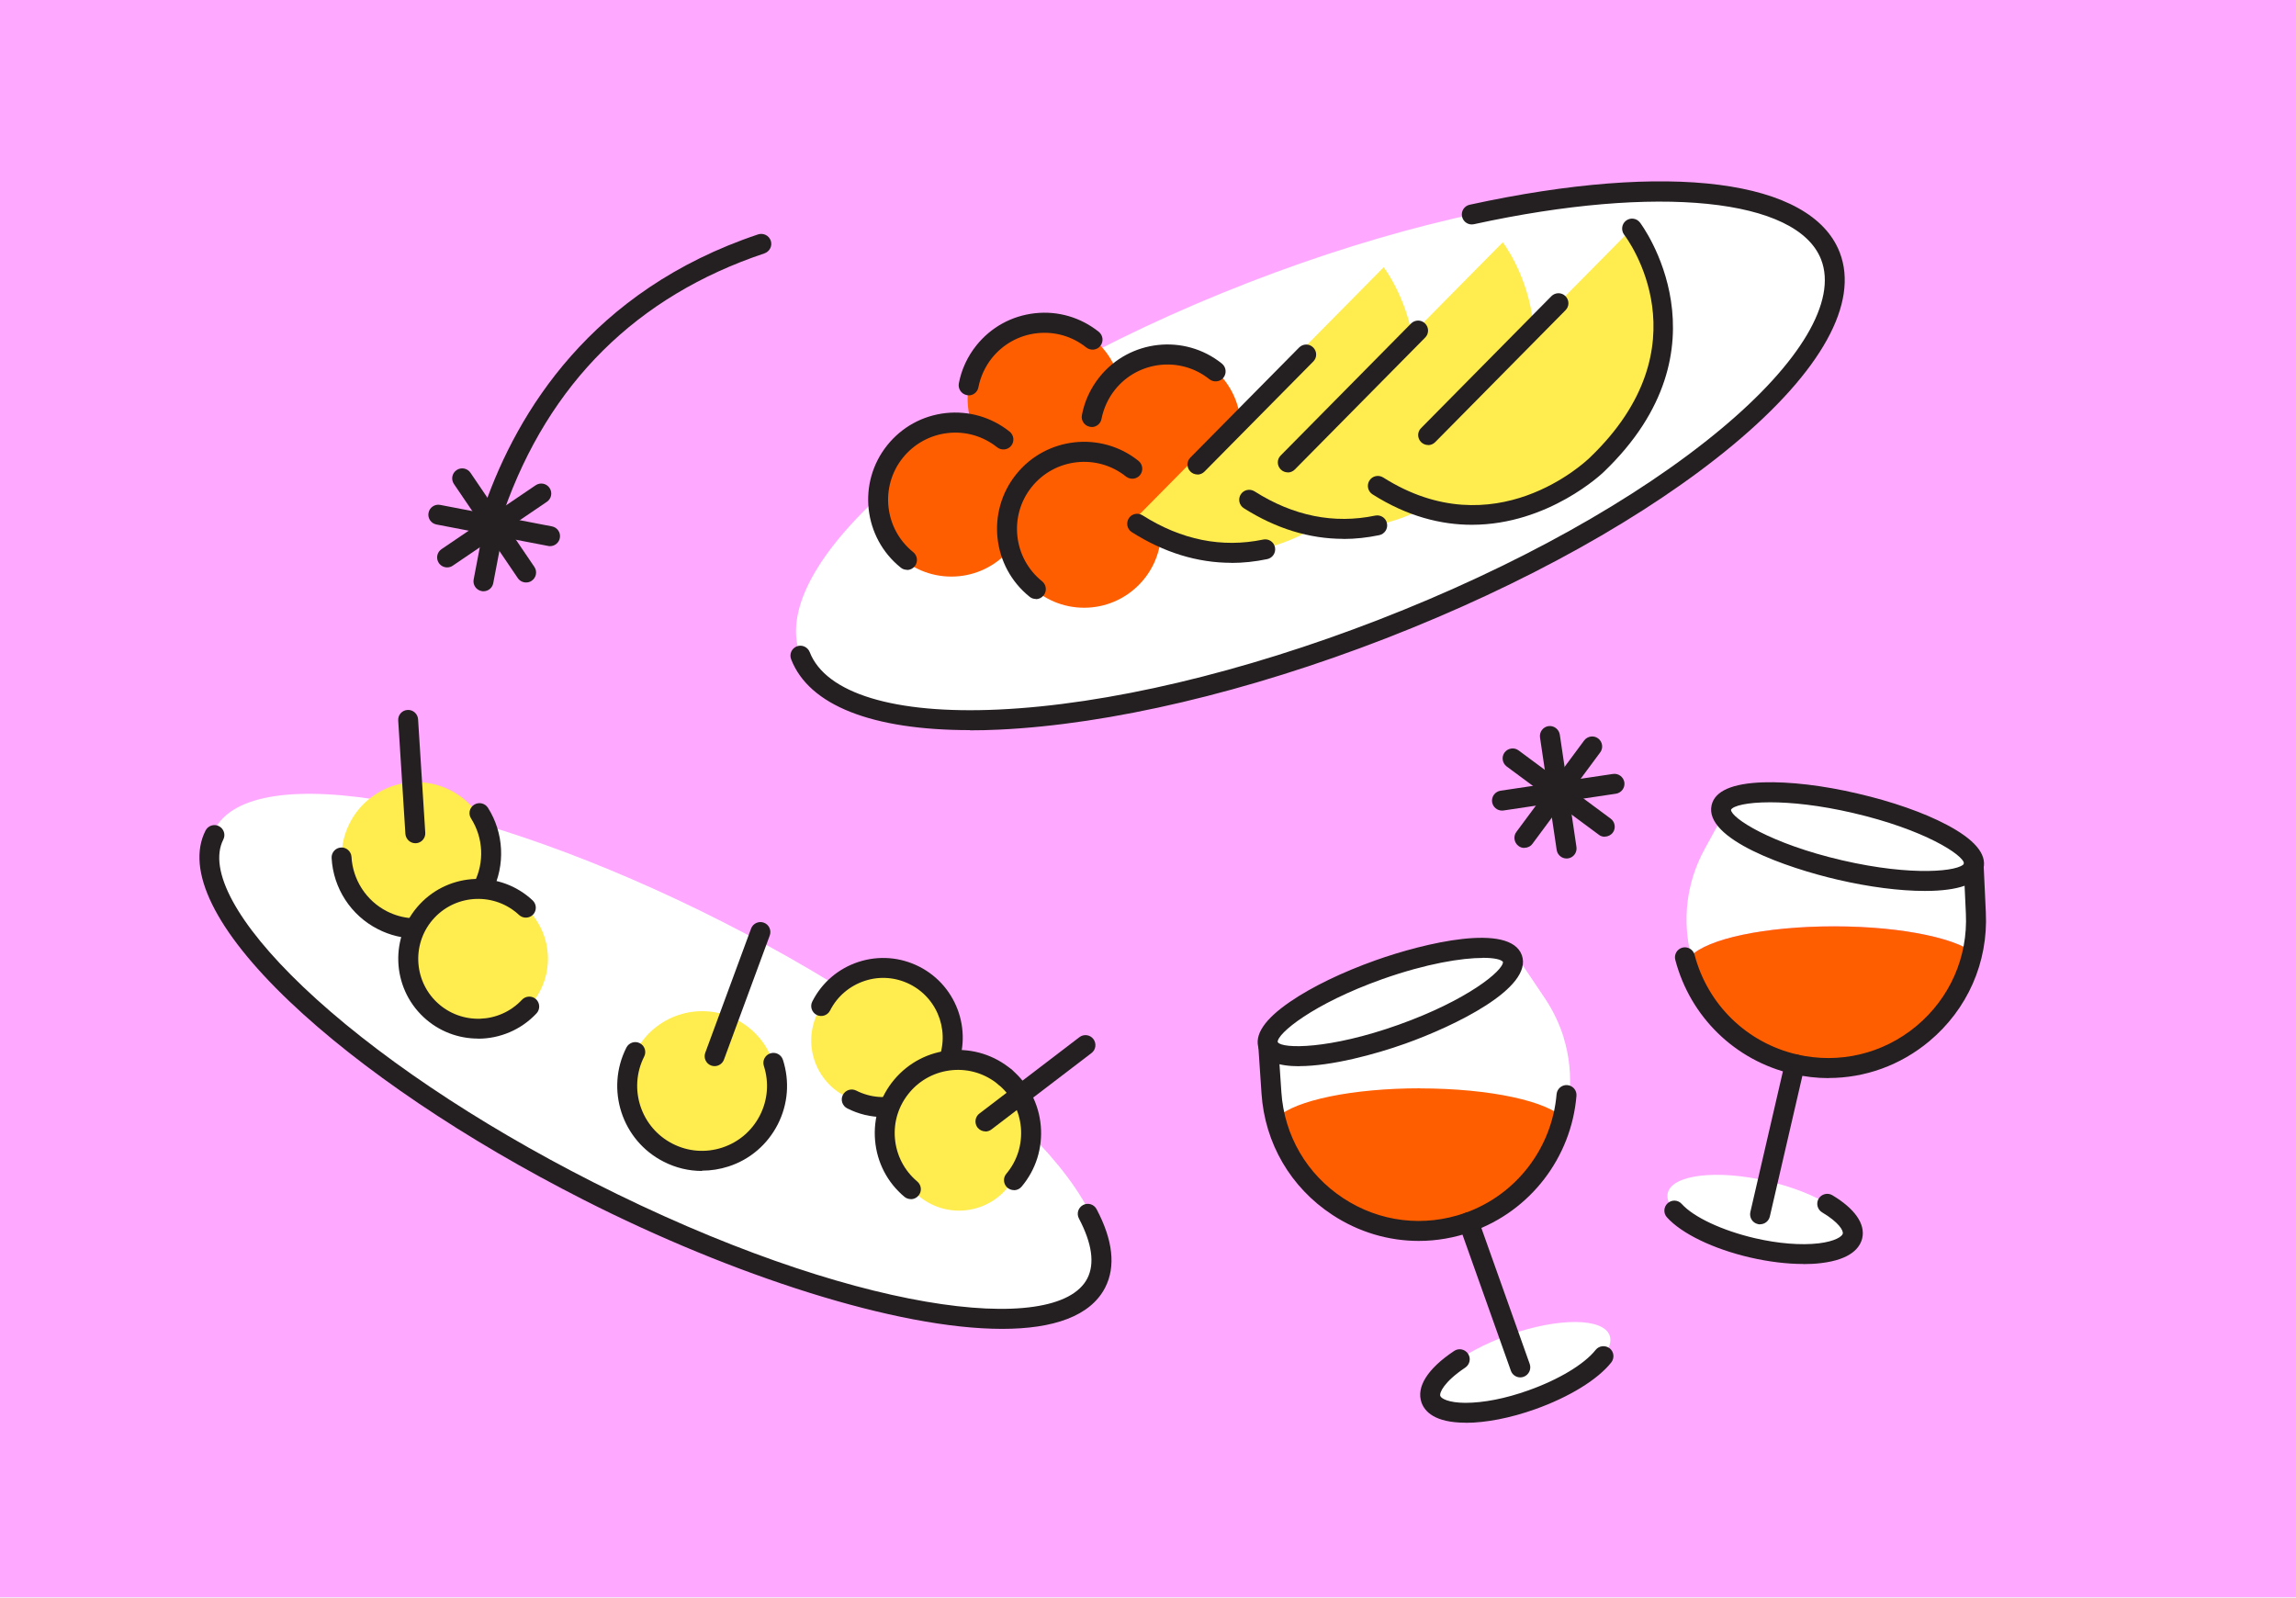
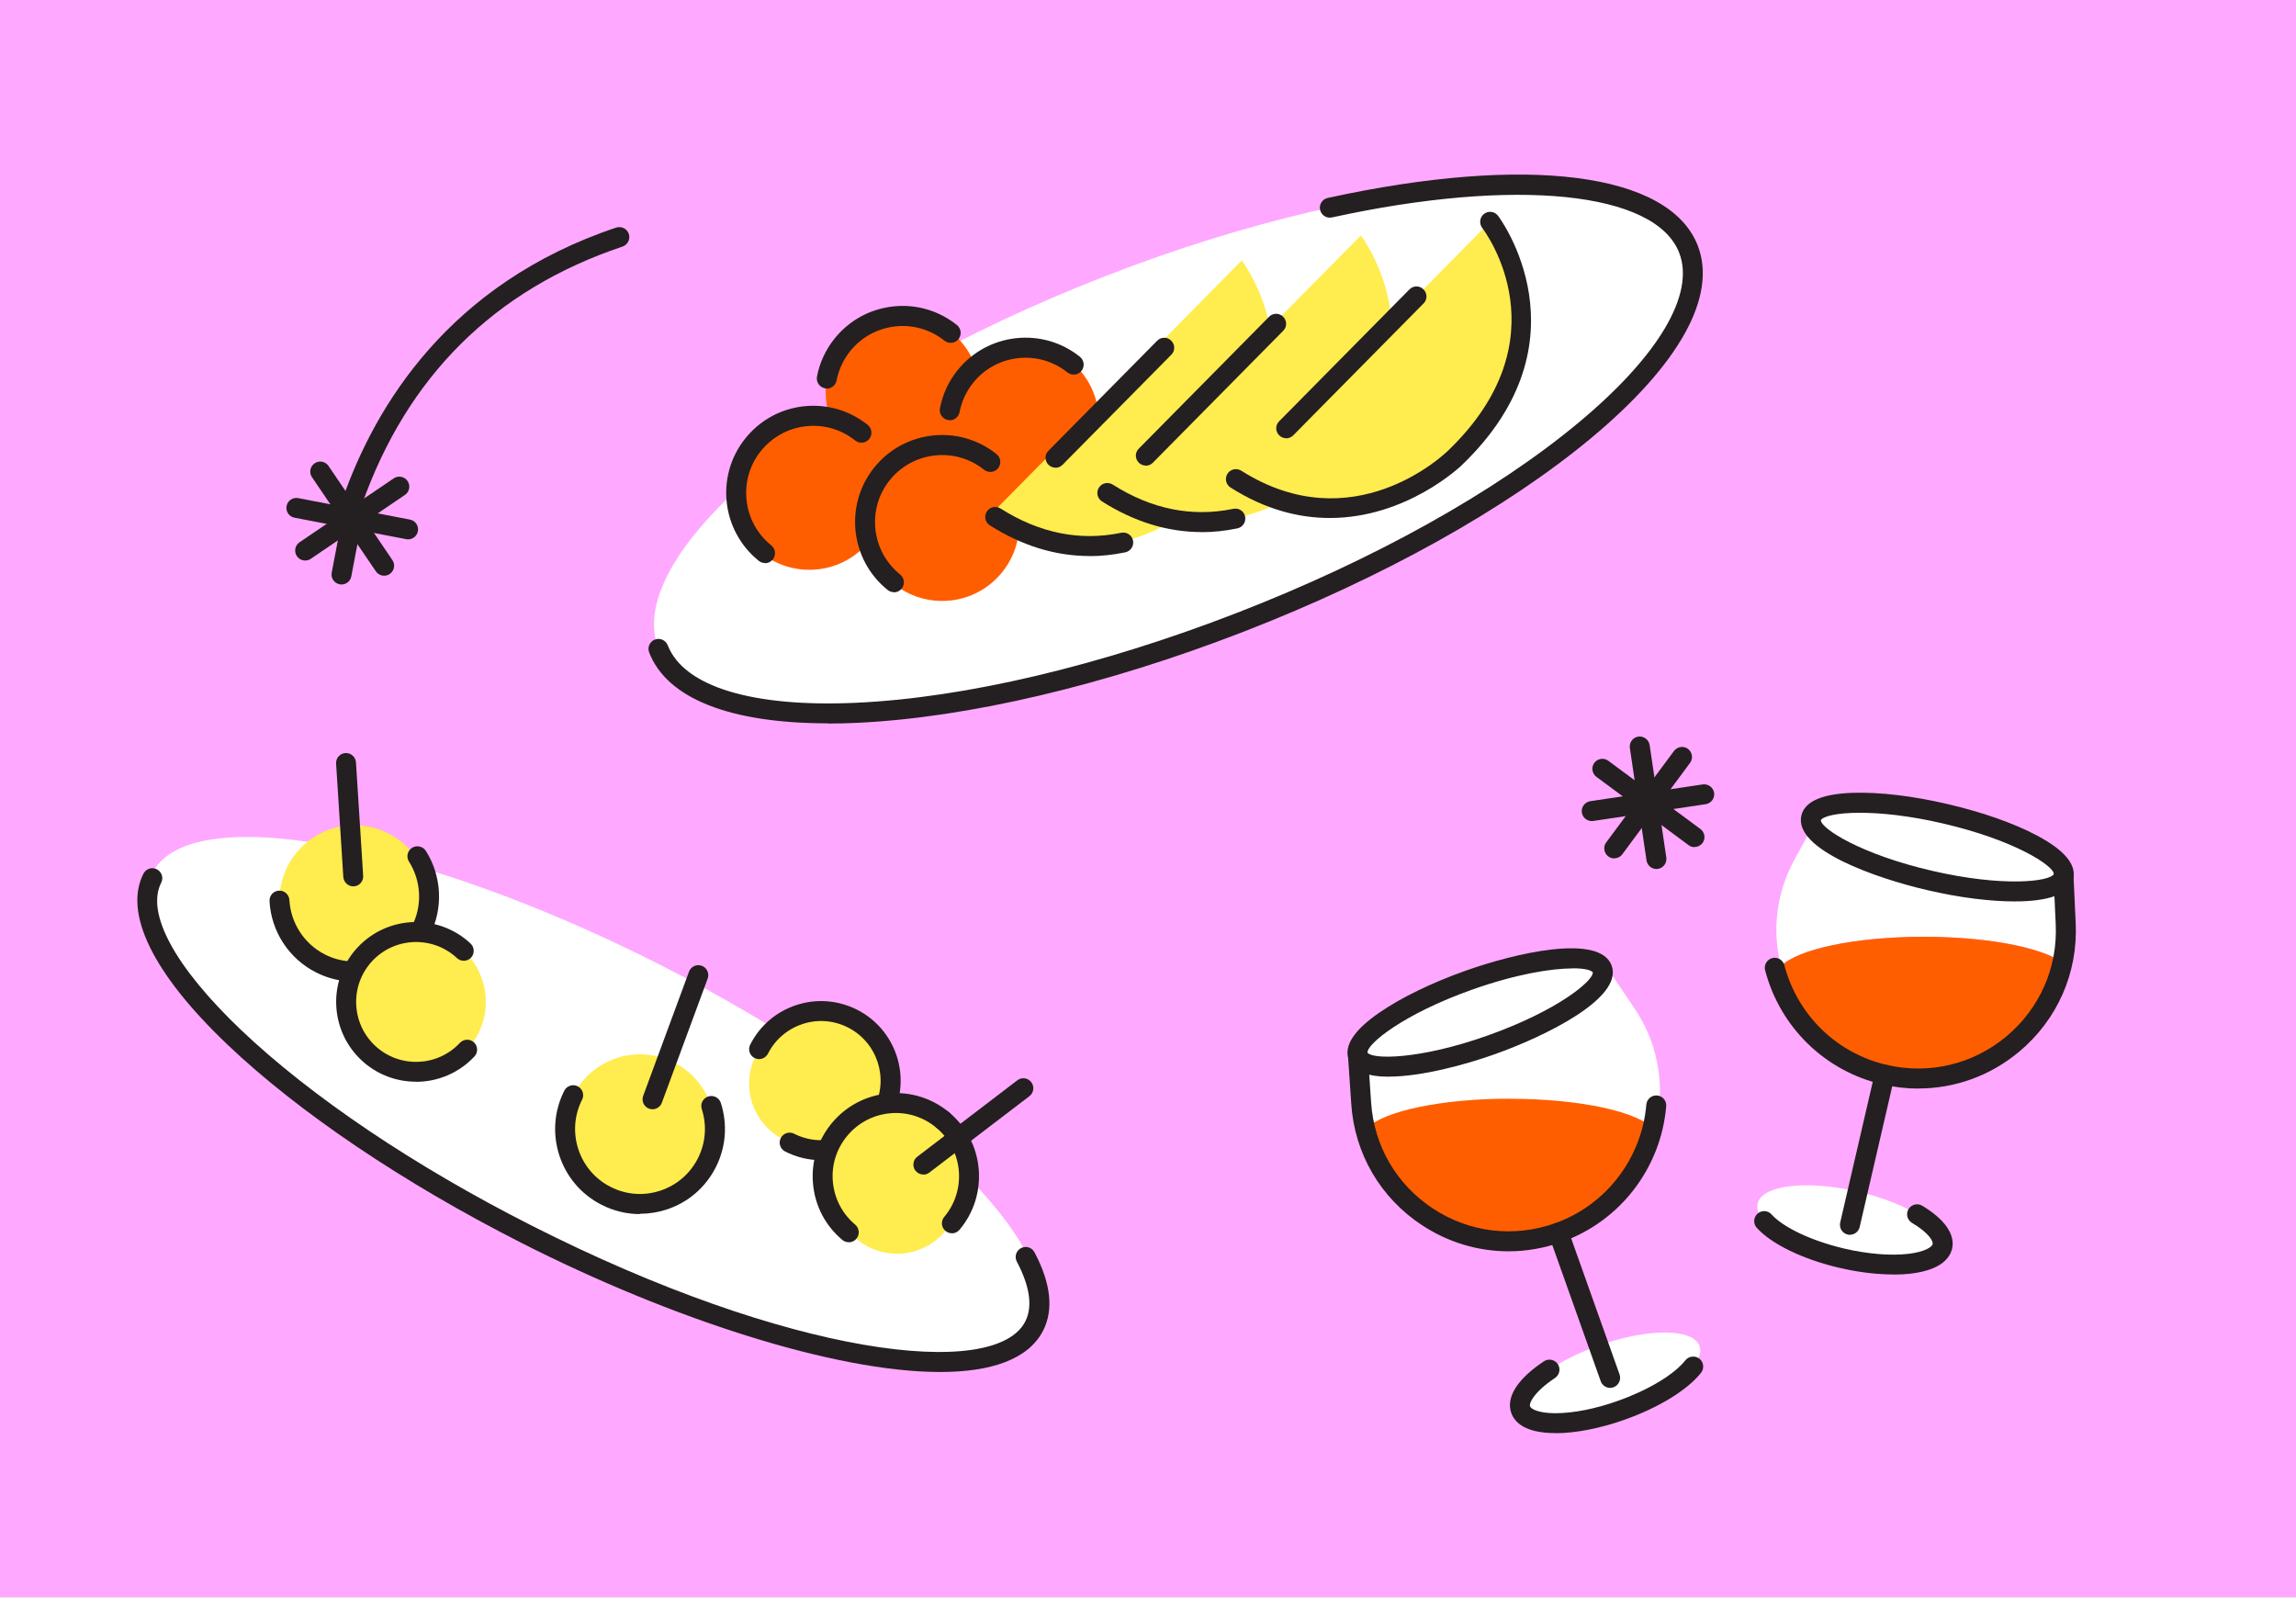
<svg xmlns="http://www.w3.org/2000/svg" id="Layer_1" data-name="Layer 1" viewBox="0 0 230 160">
  <defs>
    <style>
      .cls-1 {
        fill: #fff;
      }

      .cls-2 {
        fill: #ffec4f;
      }

      .cls-3 {
        fill: #241f20;
      }

      .cls-4 {
        fill: #ffa8ff;
      }

      .cls-5 {
        fill: #ff5e00;
      }
    </style>
  </defs>
  <rect class="cls-4" y="0" width="230" height="160" />
-   <ellipse class="cls-1" cx="65.65" cy="105.55" rx="14.83" ry="49.54" transform="translate(-58.18 116.31) rotate(-63.08)" />
+   <ellipse class="cls-1" cx="59.43" cy="109.87" rx="14.83" ry="49.54" transform="translate(-65.44 113.13) rotate(-63.08)" />
  <g>
-     <path class="cls-3" d="M55.1,54.71c-.06,0-.13,0-.19-.02l-11.19-2.15c-.54-.1-.9-.63-.79-1.17.1-.54.63-.9,1.17-.79l11.19,2.15c.54.1.9.63.79,1.17-.09.48-.51.81-.98.81Z" />
-     <path class="cls-3" d="M48.43,59.23c-.06,0-.13,0-.19-.02-.54-.1-.9-.63-.79-1.17l1.08-5.66c.1-.54.63-.9,1.17-.79.54.1.9.63.79,1.17l-1.08,5.66c-.09.48-.51.81-.98.81Z" />
-     <path class="cls-3" d="M44.79,56.84c-.32,0-.63-.15-.83-.44-.31-.46-.19-1.08.27-1.39l9.43-6.4c.46-.31,1.08-.19,1.39.27.31.46.19,1.08-.27,1.39l-9.43,6.4c-.17.12-.37.17-.56.17Z" />
-     <path class="cls-3" d="M52.7,58.35c-.32,0-.63-.15-.83-.44l-6.4-9.43c-.31-.46-.19-1.08.27-1.39s1.08-.19,1.39.27l6.4,9.43c.31.46.19,1.08-.27,1.39-.17.12-.37.17-.56.17Z" />
+     <path class="cls-3" d="M40.88,54.03c-.06,0-.13,0-.19-.02l-11.19-2.15c-.54-.1-.9-.63-.79-1.17.1-.54.63-.9,1.17-.79l11.19,2.15c.54.1.9.63.79,1.17-.09.48-.51.81-.98.81Z" />
+     <path class="cls-3" d="M34.21,58.55c-.06,0-.13,0-.19-.02-.54-.1-.9-.63-.79-1.17l1.08-5.66c.1-.54.63-.9,1.17-.79.54.1.9.63.79,1.17l-1.08,5.66c-.09.48-.51.81-.98.81Z" />
+     <path class="cls-3" d="M30.57,56.15c-.32,0-.63-.15-.83-.44-.31-.46-.19-1.08.27-1.39l9.43-6.4c.46-.31,1.08-.19,1.39.27.31.46.19,1.08-.27,1.39l-9.43,6.4c-.17.12-.37.17-.56.17Z" />
+     <path class="cls-3" d="M38.48,57.67c-.32,0-.63-.15-.83-.44l-6.4-9.43c-.31-.46-.19-1.08.27-1.39s1.08-.19,1.39.27l6.4,9.43c.31.46.19,1.08-.27,1.39-.17.12-.37.17-.56.17Z" />
  </g>
-   <path class="cls-3" d="M49.5,51.94c-.11,0-.22-.02-.33-.06-.52-.18-.79-.75-.61-1.27,3.26-9.29,10.66-21.53,27.38-27.13.53-.17,1.09.11,1.27.63.18.52-.11,1.09-.63,1.27-12.8,4.29-21.59,13-26.12,25.89-.14.41-.53.67-.94.67Z" />
+   <path class="cls-3" d="M35.28,51.26c-.11,0-.22-.02-.33-.06-.52-.18-.79-.75-.61-1.27,3.26-9.29,10.66-21.53,27.38-27.13.53-.17,1.09.11,1.27.63.18.52-.11,1.09-.63,1.27-12.8,4.29-21.59,13-26.12,25.89-.14.41-.53.67-.94.67Z" />
  <g>
-     <ellipse class="cls-1" cx="131.77" cy="45.66" rx="55.34" ry="18.6" transform="translate(-7.59 50.76) rotate(-21.21)" />
-     <path class="cls-3" d="M97.17,73.14c-9.81,0-16.13-2.48-17.92-7.1-.2-.52.06-1.09.57-1.29.51-.2,1.09.06,1.29.57,1.61,4.14,8.49,6.24,18.89,5.76,10.91-.5,24.45-3.7,38.14-9.01,13.68-5.31,25.84-12.08,34.23-19.07,8-6.66,11.67-12.86,10.06-17-2.38-6.13-16.36-7.56-34.78-3.54-.54.12-1.07-.22-1.19-.76-.12-.54.22-1.07.76-1.19,20.03-4.37,34.23-2.54,37.07,4.77,1.96,5.06-1.82,11.9-10.65,19.26-8.55,7.12-20.91,14.01-34.79,19.4-13.88,5.39-27.65,8.63-38.77,9.15-1.01.05-1.98.07-2.93.07Z" />
-     <circle class="cls-5" cx="95.3" cy="50.04" r="7.72" />
-     <circle class="cls-5" cx="104.65" cy="39.95" r="7.72" />
-     <circle class="cls-5" cx="116.57" cy="42.83" r="7.72" />
-     <circle class="cls-5" cx="108.6" cy="53.16" r="7.72" />
-     <path class="cls-3" d="M90.85,57.08c-.22,0-.44-.07-.62-.22-3.75-3.01-4.36-8.51-1.35-12.26,1.46-1.82,3.53-2.96,5.85-3.22,2.32-.25,4.59.41,6.41,1.86.43.35.5.97.16,1.41-.34.43-.97.5-1.41.16-1.4-1.12-3.16-1.63-4.94-1.43-1.78.2-3.38,1.08-4.51,2.48-2.32,2.89-1.85,7.13,1.04,9.45.43.35.5.97.16,1.41-.2.25-.49.38-.78.38Z" />
-     <path class="cls-3" d="M103.76,60c-.22,0-.44-.07-.62-.22-3.75-3.01-4.36-8.51-1.35-12.26,3-3.75,8.51-4.36,12.26-1.35.43.35.5.97.16,1.41-.34.43-.97.5-1.41.16-2.89-2.32-7.13-1.85-9.45,1.04-2.32,2.89-1.85,7.13,1.04,9.45.43.35.5.97.16,1.41-.2.25-.49.38-.78.38Z" />
-     <path class="cls-3" d="M97.04,39.6c-.06,0-.12,0-.19-.02-.54-.1-.9-.63-.8-1.17.26-1.39.87-2.7,1.76-3.81,1.46-1.82,3.53-2.96,5.85-3.22,2.32-.26,4.59.41,6.41,1.86.43.35.5.97.16,1.41-.34.43-.97.5-1.41.16-1.4-1.12-3.16-1.63-4.94-1.43-1.78.2-3.38,1.08-4.51,2.48-.68.85-1.15,1.87-1.36,2.94-.09.48-.51.81-.98.81Z" />
-     <path class="cls-3" d="M109.36,42.77c-.06,0-.12,0-.19-.02-.54-.1-.9-.63-.79-1.17.26-1.39.87-2.7,1.76-3.81,3.01-3.75,8.51-4.36,12.26-1.35.43.35.5.97.16,1.41-.34.43-.97.5-1.41.16-2.89-2.32-7.13-1.85-9.45,1.04-.68.85-1.15,1.87-1.36,2.94-.09.48-.51.81-.98.81Z" />
-     <path class="cls-2" d="M113.15,52.54l25.46-25.77s9.01,11.66-3.55,23.67c0,0-9.91,9.71-21.91,2.1Z" />
-     <path class="cls-2" d="M125.08,50.04l25.46-25.77s9.01,11.66-3.55,23.67c0,0-9.91,9.71-21.91,2.1Z" />
-     <path class="cls-2" d="M138.02,48.67l25.46-25.77s9.01,11.66-3.55,23.67c0,0-9.91,9.71-21.91,2.1Z" />
-     <path class="cls-3" d="M143.06,44.58c-.25,0-.51-.1-.7-.29-.39-.39-.4-1.02,0-1.41l13.05-13.21c.39-.39,1.02-.4,1.41,0,.39.39.4,1.02,0,1.41l-13.05,13.21c-.2.2-.45.3-.71.3Z" />
-     <path class="cls-3" d="M147.43,52.57c-3.03,0-6.41-.81-9.94-3.05-.47-.3-.6-.91-.31-1.38.3-.47.91-.6,1.38-.31,11.17,7.08,20.29-1.6,20.68-1.97,11.74-11.23,3.8-21.9,3.46-22.35-.33-.44-.25-1.07.18-1.4.44-.34,1.06-.26,1.4.18.1.12,9.41,12.52-3.65,25.01-.07.07-5.5,5.27-13.19,5.27Z" />
-     <path class="cls-3" d="M134.58,53.98c-3.41,0-6.76-1.03-9.98-3.07-.47-.3-.6-.91-.31-1.38.3-.47.91-.6,1.38-.31,3.89,2.47,7.96,3.29,12.09,2.43.54-.11,1.07.23,1.18.78.11.54-.24,1.07-.78,1.18-1.2.25-2.4.38-3.59.38Z" />
-     <path class="cls-3" d="M129,47.32c-.25,0-.51-.1-.7-.29-.39-.39-.4-1.02,0-1.41l13.05-13.21c.39-.39,1.02-.4,1.41,0,.39.39.4,1.02,0,1.41l-13.05,13.21c-.2.2-.45.3-.71.3Z" />
-     <path class="cls-3" d="M123.36,56.38c-3.41,0-6.76-1.03-9.98-3.07-.47-.3-.6-.91-.31-1.38s.91-.6,1.38-.31c3.89,2.47,7.96,3.29,12.09,2.43.54-.11,1.07.23,1.18.78.11.54-.24,1.07-.78,1.18-1.2.25-2.4.38-3.59.38Z" />
-     <path class="cls-3" d="M119.95,47.53c-.25,0-.51-.1-.7-.29-.39-.39-.4-1.02,0-1.41l10.89-11.02c.39-.39,1.02-.4,1.41,0,.39.39.4,1.02,0,1.41l-10.89,11.02c-.2.2-.45.3-.71.3Z" />
+     <ellipse class="cls-1" cx="117.55" cy="44.97" rx="55.34" ry="18.6" transform="translate(-8.31 45.57) rotate(-21.21)" />
+     <path class="cls-3" d="M82.95,72.46c-9.81,0-16.13-2.48-17.92-7.1-.2-.52.06-1.09.57-1.29.51-.2,1.09.06,1.29.57,1.61,4.14,8.49,6.24,18.89,5.76,10.91-.5,24.45-3.7,38.14-9.01,13.68-5.31,25.84-12.08,34.23-19.07,8-6.66,11.67-12.86,10.06-17-2.38-6.13-16.36-7.56-34.78-3.54-.54.12-1.07-.22-1.19-.76-.12-.54.22-1.07.76-1.19,20.03-4.37,34.23-2.54,37.07,4.77,1.96,5.06-1.82,11.9-10.65,19.26-8.55,7.12-20.91,14.01-34.79,19.4-13.88,5.39-27.65,8.63-38.77,9.15-1.01.05-1.98.07-2.93.07Z" />
+     <circle class="cls-5" cx="81.08" cy="49.36" r="7.72" />
+     <circle class="cls-5" cx="90.43" cy="39.27" r="7.72" />
+     <circle class="cls-5" cx="102.35" cy="42.15" r="7.72" />
+     <circle class="cls-5" cx="94.38" cy="52.48" r="7.72" />
+     <path class="cls-3" d="M76.63,56.4c-.22,0-.44-.07-.62-.22-3.75-3.01-4.36-8.51-1.35-12.26,1.46-1.82,3.53-2.96,5.85-3.22,2.32-.25,4.59.41,6.41,1.86.43.35.5.97.16,1.41-.34.43-.97.5-1.41.16-1.4-1.12-3.16-1.63-4.94-1.43-1.78.2-3.38,1.08-4.51,2.48-2.32,2.89-1.85,7.13,1.04,9.45.43.35.5.97.16,1.41-.2.25-.49.38-.78.38Z" />
+     <path class="cls-3" d="M89.54,59.32c-.22,0-.44-.07-.62-.22-3.75-3.01-4.36-8.51-1.35-12.26,3-3.75,8.51-4.36,12.26-1.35.43.35.5.97.16,1.41-.34.43-.97.5-1.41.16-2.89-2.32-7.13-1.85-9.45,1.04-2.32,2.89-1.85,7.13,1.04,9.45.43.35.5.97.16,1.41-.2.25-.49.38-.78.38Z" />
+     <path class="cls-3" d="M82.83,38.92c-.06,0-.12,0-.19-.02-.54-.1-.9-.63-.8-1.17.26-1.39.87-2.7,1.76-3.81,1.46-1.82,3.53-2.96,5.85-3.22,2.32-.26,4.59.41,6.41,1.86.43.35.5.97.16,1.41-.34.43-.97.5-1.41.16-1.4-1.12-3.16-1.63-4.94-1.43-1.78.2-3.38,1.08-4.51,2.48-.68.85-1.15,1.87-1.36,2.94-.09.48-.51.81-.98.81Z" />
+     <path class="cls-3" d="M95.14,42.09c-.06,0-.12,0-.19-.02-.54-.1-.9-.63-.79-1.17.26-1.39.87-2.7,1.76-3.81,3.01-3.75,8.51-4.36,12.26-1.35.43.35.5.97.16,1.41-.34.43-.97.5-1.41.16-2.89-2.32-7.13-1.85-9.45,1.04-.68.85-1.15,1.87-1.36,2.94-.09.48-.51.81-.98.81Z" />
+     <path class="cls-2" d="M98.93,51.86l25.46-25.77s9.01,11.66-3.55,23.67c0,0-9.91,9.71-21.91,2.1Z" />
+     <path class="cls-2" d="M110.86,49.36l25.46-25.77s9.01,11.66-3.55,23.67c0,0-9.91,9.71-21.91,2.1Z" />
+     <path class="cls-2" d="M123.8,47.99l25.46-25.77s9.01,11.66-3.55,23.67c0,0-9.91,9.71-21.91,2.1Z" />
+     <path class="cls-3" d="M128.84,43.9c-.25,0-.51-.1-.7-.29-.39-.39-.4-1.02,0-1.41l13.05-13.21c.39-.39,1.02-.4,1.41,0,.39.39.4,1.02,0,1.41l-13.05,13.21c-.2.2-.45.3-.71.3Z" />
+     <path class="cls-3" d="M133.21,51.89c-3.03,0-6.41-.81-9.94-3.05-.47-.3-.6-.91-.31-1.38.3-.47.91-.6,1.38-.31,11.17,7.08,20.29-1.6,20.68-1.97,11.74-11.23,3.8-21.9,3.46-22.35-.33-.44-.25-1.07.18-1.4.44-.34,1.06-.26,1.4.18.1.12,9.41,12.52-3.65,25.01-.07.07-5.5,5.27-13.19,5.27Z" />
+     <path class="cls-3" d="M120.37,53.3c-3.41,0-6.76-1.03-9.98-3.07-.47-.3-.6-.91-.31-1.38.3-.47.91-.6,1.38-.31,3.89,2.47,7.96,3.29,12.09,2.43.54-.11,1.07.23,1.18.78.11.54-.24,1.07-.78,1.18-1.2.25-2.4.38-3.59.38Z" />
+     <path class="cls-3" d="M114.78,46.64c-.25,0-.51-.1-.7-.29-.39-.39-.4-1.02,0-1.41l13.05-13.21c.39-.39,1.02-.4,1.41,0,.39.39.4,1.02,0,1.41l-13.05,13.21c-.2.2-.45.3-.71.3Z" />
+     <path class="cls-3" d="M109.14,55.7c-3.41,0-6.76-1.03-9.98-3.07-.47-.3-.6-.91-.31-1.38s.91-.6,1.38-.31c3.89,2.47,7.96,3.29,12.09,2.43.54-.11,1.07.23,1.18.78.11.54-.24,1.07-.78,1.18-1.2.25-2.4.38-3.59.38Z" />
+     <path class="cls-3" d="M105.73,46.85c-.25,0-.51-.1-.7-.29-.39-.39-.4-1.02,0-1.41l10.89-11.02c.39-.39,1.02-.4,1.41,0,.39.39.4,1.02,0,1.41l-10.89,11.02c-.2.2-.45.3-.71.3Z" />
  </g>
  <g>
-     <path class="cls-1" d="M198.13,95.82c.35-1.38.5-2.83.43-4.35l-.22-4.74c.43-1.85-4.89-4.65-11.87-6.27s-12.99-1.43-13.42.42l-2.28,4.16c-1.9,3.46-2.24,7.25-1.37,10.71,1.65-1.7,7.43-2.96,14.34-2.96s12.85,1.29,14.4,3.03Z" />
-     <path class="cls-5" d="M180.42,106.62c8.1,1.87,15.81-3.24,17.72-10.79-1.56-1.73-7.4-3.03-14.4-3.03s-12.69,1.26-14.34,2.96c1.29,5.15,5.29,9.54,11.02,10.86Z" />
+     <path class="cls-1" d="M207.13,96.87c.35-1.38.5-2.83.43-4.35l-.22-4.74c.43-1.85-4.89-4.65-11.87-6.27s-12.99-1.43-13.42.42l-2.28,4.16c-1.9,3.46-2.24,7.25-1.37,10.71,1.65-1.7,7.43-2.96,14.34-2.96s12.85,1.29,14.4,3.03Z" />
+     <path class="cls-5" d="M189.41,107.66c8.1,1.87,15.81-3.24,17.72-10.79-1.56-1.73-7.4-3.03-14.4-3.03s-12.69,1.26-14.34,2.96c1.29,5.15,5.29,9.54,11.02,10.86Z" />
  </g>
  <g>
-     <path class="cls-1" d="M156.65,103.96c-.42-1.36-1.04-2.68-1.88-3.94l-2.65-3.94c-.59-1.8-6.59-1.45-13.4.78-6.81,2.23-11.86,5.5-11.27,7.3l.2,4.74c.17,3.94,1.84,7.36,4.37,9.87,3.77,3.74,9.47,5.42,15.05,3.59,7.9-2.59,11.86-10.95,9.57-18.4Z" />
-     <path class="cls-5" d="M142.26,109.02c-6.8,0-12.51,1.22-14.25,2.88.25,1,.61,1.96,1.05,2.86.74,1.5,1.71,2.86,2.87,4.02,3.77,3.74,9.47,5.42,15.05,3.59,4.11-1.35,7.14-4.26,8.79-7.79.37-.8.68-1.63.91-2.48-1.5-1.76-7.38-3.07-14.43-3.07Z" />
+     <path class="cls-1" d="M165.65,105.01c-.42-1.36-1.04-2.68-1.88-3.94l-2.65-3.94c-.59-1.8-6.59-1.45-13.4.78-6.81,2.23-11.86,5.5-11.27,7.3l.2,4.74c.17,3.94,1.84,7.36,4.37,9.87,3.77,3.74,9.47,5.42,15.05,3.59,7.9-2.59,11.86-10.95,9.57-18.4Z" />
+     <path class="cls-5" d="M151.26,110.06c-6.8,0-12.51,1.22-14.25,2.88.25,1,.61,1.96,1.05,2.86.74,1.5,1.71,2.86,2.87,4.02,3.77,3.74,9.47,5.42,15.05,3.59,4.11-1.35,7.14-4.26,8.79-7.79.37-.8.68-1.63.91-2.48-1.5-1.76-7.38-3.07-14.43-3.07Z" />
  </g>
  <g>
-     <path class="cls-3" d="M192.82,89.25c-2.5,0-5.57-.39-8.74-1.13-5.06-1.17-13.41-4.06-12.62-7.47.33-1.42,2.08-2.18,5.19-2.28,2.62-.08,5.97.31,9.42,1.12,3.46.8,6.64,1.91,8.96,3.14,2.76,1.46,3.99,2.91,3.67,4.33h0c-.33,1.42-2.08,2.18-5.19,2.28-.22,0-.45.01-.69.01ZM177.31,80.37c-2.31,0-3.7.35-3.91.75.03.83,3.97,3.4,11.13,5.06,7.12,1.65,11.78,1.09,12.22.33-.06-.87-4-3.42-11.12-5.07-3.39-.79-6.23-1.07-8.31-1.07ZM196.75,86.5h0Z" />
-     <path class="cls-3" d="M183.19,108c-1.2,0-2.41-.14-3.62-.42-5.75-1.33-10.25-5.71-11.75-11.43-.14-.53.18-1.08.71-1.22.53-.14,1.08.18,1.22.71,1.31,5,5.24,8.82,10.26,9.99,4.25.98,8.62-.06,11.97-2.85,3.35-2.8,5.16-6.9,4.95-11.27l-.22-4.74c-.03-.55.4-1.02.95-1.05.51-.02,1.02.4,1.05.95l.22,4.74c.24,4.99-1.83,9.69-5.67,12.9-2.89,2.41-6.43,3.68-10.09,3.68Z" />
+     <path class="cls-3" d="M201.81,90.3c-2.5,0-5.57-.39-8.74-1.13-5.06-1.17-13.41-4.06-12.62-7.47.33-1.42,2.08-2.18,5.19-2.28,2.62-.08,5.97.31,9.42,1.12,3.46.8,6.64,1.91,8.96,3.14,2.76,1.46,3.99,2.91,3.67,4.33h0c-.33,1.42-2.08,2.18-5.19,2.28-.22,0-.45.01-.69.01ZM186.31,81.42c-2.31,0-3.7.35-3.91.75.03.83,3.97,3.4,11.13,5.06,7.12,1.65,11.78,1.09,12.22.33-.06-.87-4-3.42-11.12-5.07-3.39-.79-6.23-1.07-8.31-1.07ZM205.75,87.54h0Z" />
+     <path class="cls-3" d="M192.19,109.05c-1.2,0-2.41-.14-3.62-.42-5.75-1.33-10.25-5.71-11.75-11.43-.14-.53.18-1.08.71-1.22.53-.14,1.08.18,1.22.71,1.31,5,5.24,8.82,10.26,9.99,4.25.98,8.62-.06,11.97-2.85,3.35-2.8,5.16-6.9,4.95-11.27l-.22-4.74c-.03-.55.4-1.02.95-1.05.51-.02,1.02.4,1.05.95l.22,4.74c.24,4.99-1.83,9.69-5.67,12.9-2.89,2.41-6.43,3.68-10.09,3.68Z" />
  </g>
-   <ellipse class="cls-1" cx="152.29" cy="136.98" rx="9.5" ry="3.43" transform="translate(-37.08 58.91) rotate(-19.57)" />
+   <ellipse class="cls-1" cx="161.29" cy="138.03" rx="9.5" ry="3.43" transform="translate(-36.91 61.99) rotate(-19.57)" />
  <g>
-     <path class="cls-3" d="M130.15,106.81c-2.03,0-3.59-.47-4.05-1.75-.49-1.37.57-2.96,3.15-4.72,2.16-1.48,5.2-2.95,8.54-4.14,4.89-1.74,13.48-3.8,14.66-.51h0c1.17,3.29-6.8,7.12-11.69,8.86-3,1.07-7.39,2.25-10.61,2.25ZM148.54,95.96c-2.08,0-5.62.55-10.08,2.13-6.92,2.46-10.55,5.46-10.47,6.31.47.68,5.18.73,12.1-1.74,6.88-2.45,10.51-5.43,10.47-6.3-.18-.25-.89-.41-2.02-.41ZM150.57,96.38h0,0Z" />
-     <path class="cls-3" d="M146.83,142.52h-.06c-3.03-.01-4.05-1.11-4.37-2.02-.55-1.56.61-3.4,3.27-5.17.46-.31,1.08-.18,1.39.28.31.46.18,1.08-.28,1.39-2.14,1.43-2.61,2.53-2.5,2.84.1.27.84.68,2.5.69,1.84,0,4.04-.43,6.33-1.25,3.02-1.07,5.6-2.62,6.73-4.05.34-.43.97-.5,1.41-.16.43.34.5.97.16,1.41-1.37,1.73-4.23,3.48-7.63,4.69-2.47.88-4.94,1.36-6.95,1.36Z" />
-     <path class="cls-3" d="M152.29,137.98c-.41,0-.8-.26-.94-.67l-5.17-14.54c-.18-.52.09-1.09.61-1.28.52-.18,1.09.09,1.28.61l5.17,14.54c.18.52-.09,1.09-.61,1.28-.11.04-.22.06-.33.06Z" />
-     <path class="cls-3" d="M142.13,124.31c-3.03,0-6.03-.88-8.66-2.61-4.18-2.74-6.77-7.18-7.1-12.17l-.32-4.74c-.04-.55.38-1.03.93-1.06.55-.04,1.03.38,1.06.93l.32,4.74c.29,4.36,2.55,8.23,6.2,10.63,3.65,2.4,8.1,2.93,12.22,1.47,5.1-1.81,8.69-6.48,9.15-11.89.05-.55.54-.96,1.08-.91.55.05.96.53.91,1.08-.52,6.19-4.63,11.53-10.47,13.6-1.75.62-3.54.93-5.33.93Z" />
+     <path class="cls-3" d="M139.15,107.86c-2.03,0-3.59-.47-4.05-1.75-.49-1.37.57-2.96,3.15-4.72,2.16-1.48,5.2-2.95,8.54-4.14,4.89-1.74,13.48-3.8,14.66-.51h0c1.17,3.29-6.8,7.12-11.69,8.86-3,1.07-7.39,2.25-10.61,2.25ZM157.54,97.01c-2.08,0-5.62.55-10.08,2.13-6.92,2.46-10.55,5.46-10.47,6.31.47.68,5.18.73,12.1-1.74,6.88-2.45,10.51-5.43,10.47-6.3-.18-.25-.89-.41-2.02-.41ZM159.57,97.43h0,0Z" />
+     <path class="cls-3" d="M155.82,143.56h-.06c-3.03-.01-4.05-1.11-4.37-2.02-.55-1.56.61-3.4,3.27-5.17.46-.31,1.08-.18,1.39.28.31.46.18,1.08-.28,1.39-2.14,1.43-2.61,2.53-2.5,2.84.1.27.84.68,2.5.69,1.84,0,4.04-.43,6.33-1.25,3.02-1.07,5.6-2.62,6.73-4.05.34-.43.97-.5,1.41-.16.43.34.5.97.16,1.41-1.37,1.73-4.23,3.48-7.63,4.69-2.47.88-4.94,1.36-6.95,1.36Z" />
+     <path class="cls-3" d="M161.29,139.03c-.41,0-.8-.26-.94-.67l-5.17-14.54c-.18-.52.09-1.09.61-1.28.52-.18,1.09.09,1.28.61l5.17,14.54c.18.52-.09,1.09-.61,1.28-.11.04-.22.06-.33.06Z" />
+     <path class="cls-3" d="M151.12,125.35c-3.03,0-6.03-.88-8.66-2.61-4.18-2.74-6.77-7.18-7.1-12.17l-.32-4.74c-.04-.55.38-1.03.93-1.06.55-.04,1.03.38,1.06.93l.32,4.74c.29,4.36,2.55,8.23,6.2,10.63,3.65,2.4,8.1,2.93,12.22,1.47,5.1-1.81,8.69-6.48,9.15-11.89.05-.55.54-.96,1.08-.91.55.05.96.53.91,1.08-.52,6.19-4.63,11.53-10.47,13.6-1.75.62-3.54.93-5.33.93Z" />
  </g>
-   <ellipse class="cls-1" cx="176.32" cy="121.65" rx="3.43" ry="9.5" transform="translate(18.05 266.01) rotate(-76.97)" />
-   <path class="cls-3" d="M180.65,126.62c-1.63,0-3.47-.22-5.33-.65-3.68-.85-6.87-2.39-8.34-4.03-.37-.41-.33-1.04.08-1.41.41-.37,1.04-.34,1.41.08,1.19,1.32,4.05,2.66,7.3,3.42,2.36.55,4.64.73,6.43.52,1.64-.2,2.34-.69,2.4-.97.07-.32-.42-1.15-2.07-2.13-.47-.28-.63-.9-.35-1.37.28-.47.9-.63,1.37-.35,2.26,1.35,3.32,2.88,3,4.3-.22.94-1.11,2.14-4.11,2.5-.56.07-1.16.1-1.78.1Z" />
-   <path class="cls-3" d="M176.32,122.65c-.08,0-.15,0-.23-.03-.54-.12-.87-.66-.75-1.2l3.48-15.04c.12-.54.66-.87,1.2-.75.54.12.87.66.75,1.2l-3.48,15.04c-.11.46-.52.77-.97.77Z" />
+   <ellipse class="cls-1" cx="185.32" cy="122.7" rx="3.43" ry="9.5" transform="translate(24 275.59) rotate(-76.97)" />
+   <path class="cls-3" d="M189.65,127.67c-1.63,0-3.47-.22-5.33-.65-3.68-.85-6.87-2.39-8.34-4.03-.37-.41-.33-1.04.08-1.41.41-.37,1.04-.34,1.41.08,1.19,1.32,4.05,2.66,7.3,3.42,2.36.55,4.64.73,6.43.52,1.64-.2,2.34-.69,2.4-.97.07-.32-.42-1.15-2.07-2.13-.47-.28-.63-.9-.35-1.37.28-.47.9-.63,1.37-.35,2.26,1.35,3.32,2.88,3,4.3-.22.94-1.11,2.14-4.11,2.5-.56.07-1.16.1-1.78.1Z" />
+   <path class="cls-3" d="M185.32,123.7c-.08,0-.15,0-.23-.03-.54-.12-.87-.66-.75-1.2l3.48-15.04c.12-.54.66-.87,1.2-.75.54.12.87.66.75,1.2l-3.48,15.04c-.11.46-.52.77-.97.77Z" />
  <g>
-     <path class="cls-3" d="M100.39,133.12c-10.54,0-27-5.35-41.91-12.92-11.88-6.03-22.36-13.1-29.5-19.9-7.42-7.07-10.4-13.14-8.39-17.1.25-.49.85-.69,1.34-.44.49.25.69.85.44,1.34-1.55,3.06,1.36,8.43,7.99,14.75,7.01,6.67,17.32,13.62,29.03,19.56,25.89,13.14,46.52,15.59,49.54,9.64.75-1.48.46-3.5-.85-5.99-.26-.49-.07-1.09.42-1.35.49-.26,1.09-.07,1.35.42,1.64,3.1,1.93,5.74.87,7.83-1.47,2.89-5.2,4.16-10.33,4.16Z" />
-     <circle class="cls-2" cx="41.72" cy="85.85" r="7.5" />
-     <path class="cls-2" d="M77.15,105.66c.92,2.01.95,4.41-.13,6.53-1.88,3.69-6.39,5.17-10.08,3.29s-5.17-6.39-3.29-10.08c1.88-3.69,6.39-5.17,10.08-3.29,1.57.8,2.74,2.07,3.42,3.55" />
-     <rect class="cls-2" x="81.51" y="96.96" width="13.93" height="13.93" rx="6.28" ry="6.28" transform="translate(56.63 -28.79) rotate(26.92)" />
-     <path class="cls-3" d="M41.61,84.47c-.52,0-.96-.41-1-.94l-.72-11.35c-.04-.55.38-1.03.93-1.06.54-.04,1.03.38,1.06.94l.72,11.35c.04.55-.38,1.03-.93,1.06-.02,0-.04,0-.06,0Z" />
-     <path class="cls-3" d="M71.59,106.8c-.12,0-.23-.02-.35-.06-.52-.19-.78-.77-.59-1.28l4.59-12.44c.19-.52.77-.78,1.28-.59.52.19.78.77.59,1.28l-4.59,12.44c-.15.4-.53.65-.94.65Z" />
-     <path class="cls-3" d="M41.7,94.01c-1.32,0-2.63-.31-3.84-.93-2.7-1.37-4.48-4.1-4.64-7.13-.03-.55.39-1.02.94-1.05.53-.04,1.02.39,1.05.94.13,2.31,1.49,4.4,3.55,5.45,1.55.79,3.31.92,4.96.38,1.65-.54,2.99-1.69,3.78-3.24,1.04-2.04.92-4.5-.31-6.44-.3-.47-.16-1.08.31-1.38.46-.29,1.08-.16,1.38.31,1.6,2.52,1.76,5.75.41,8.41-1.03,2.02-2.78,3.53-4.94,4.23-.87.28-1.76.42-2.65.42Z" />
-     <rect class="cls-2" x="40.89" y="89.04" width="14.01" height="14.01" rx="7" ry="7" transform="translate(48.66 -11.28) rotate(26.92)" />
-     <path class="cls-3" d="M47.89,104.04c-1.96,0-3.92-.71-5.46-2.15-3.22-3.01-3.4-8.09-.38-11.31,3.01-3.22,8.09-3.4,11.31-.38.4.38.42,1.01.05,1.41-.38.4-1.01.42-1.41.05-2.42-2.26-6.23-2.13-8.49.29-2.26,2.42-2.13,6.23.29,8.49,2.42,2.26,6.23,2.13,8.49-.29.38-.4,1.01-.42,1.41-.05.4.38.42,1.01.05,1.41-1.57,1.68-3.71,2.54-5.85,2.54Z" />
-     <path class="cls-3" d="M70.32,117.3c-1.32,0-2.63-.31-3.84-.93-4.18-2.12-5.85-7.25-3.73-11.43.25-.49.85-.69,1.34-.44.49.25.69.85.44,1.34-1.62,3.2-.34,7.12,2.86,8.74,1.55.79,3.31.92,4.96.38s2.99-1.69,3.78-3.24c.78-1.54.92-3.29.39-4.94-.17-.53.12-1.09.65-1.26.53-.17,1.09.12,1.26.65.69,2.15.51,4.44-.51,6.45-1.03,2.02-2.78,3.53-4.94,4.23-.87.28-1.76.42-2.65.42Z" />
-     <path class="cls-3" d="M88.47,111.9c-1.24,0-2.46-.29-3.6-.87-.49-.25-.69-.85-.44-1.34.25-.49.85-.69,1.34-.44,1.42.72,3.04.85,4.55.35,1.51-.49,2.75-1.55,3.47-2.97,1.49-2.93.31-6.53-2.62-8.02-1.42-.72-3.04-.85-4.55-.35s-2.75,1.55-3.47,2.97c-.25.49-.85.69-1.34.44-.49-.25-.69-.85-.44-1.34.96-1.9,2.61-3.31,4.63-3.97,2.02-.66,4.18-.49,6.08.47,3.92,1.99,5.49,6.79,3.5,10.71-.96,1.9-2.61,3.31-4.63,3.97-.81.27-1.65.4-2.48.4Z" />
-     <rect class="cls-2" x="88.63" y="106.18" width="14.66" height="14.66" rx="6.28" ry="6.28" transform="translate(95.45 -35.12) rotate(40.02)" />
-     <path class="cls-3" d="M98.72,113.34c-.3,0-.6-.14-.8-.39-.33-.44-.25-1.07.19-1.4l10.02-7.65c.44-.34,1.07-.25,1.4.19.33.44.25,1.07-.19,1.4l-10.02,7.65c-.18.14-.4.21-.61.21Z" />
-     <path class="cls-3" d="M91.24,120.12c-.23,0-.46-.08-.64-.23-1.71-1.43-2.75-3.44-2.94-5.66-.19-2.22.49-4.38,1.92-6.08s3.44-2.75,5.66-2.94c2.21-.19,4.38.49,6.08,1.92.42.36.48.99.12,1.41-.35.42-.99.48-1.41.12-1.3-1.09-2.95-1.61-4.62-1.46-1.68.15-3.21.94-4.3,2.24s-1.61,2.94-1.46,4.62c.15,1.68.94,3.21,2.24,4.3.42.36.48.99.12,1.41-.2.24-.48.36-.77.36Z" />
-     <path class="cls-3" d="M101.57,119.22c-.23,0-.45-.08-.64-.23-.42-.36-.48-.99-.12-1.41,1.09-1.29,1.6-2.94,1.46-4.62-.15-1.68-.94-3.21-2.24-4.3-.42-.36-.48-.99-.12-1.41.35-.42.98-.48,1.41-.12,1.7,1.43,2.75,3.44,2.94,5.66.19,2.22-.49,4.38-1.92,6.08-.2.24-.48.36-.77.36Z" />
+     <path class="cls-3" d="M94.17,137.44c-10.54,0-27-5.35-41.91-12.92-11.88-6.03-22.36-13.1-29.5-19.9-7.42-7.07-10.4-13.14-8.39-17.1.25-.49.85-.69,1.34-.44.49.25.69.85.44,1.34-1.55,3.06,1.36,8.43,7.99,14.75,7.01,6.67,17.32,13.62,29.03,19.56,25.89,13.14,46.52,15.59,49.54,9.64.75-1.48.46-3.5-.85-5.99-.26-.49-.07-1.09.42-1.35.49-.26,1.09-.07,1.35.42,1.64,3.1,1.93,5.74.87,7.83-1.47,2.89-5.2,4.16-10.33,4.16Z" />
+     <circle class="cls-2" cx="35.5" cy="90.17" r="7.5" />
+     <path class="cls-2" d="M70.93,109.98c.92,2.01.95,4.41-.13,6.53-1.88,3.69-6.39,5.17-10.08,3.29s-5.17-6.39-3.29-10.08c1.88-3.69,6.39-5.17,10.08-3.29,1.57.8,2.74,2.07,3.42,3.55" />
+     <rect class="cls-2" x="75.29" y="101.28" width="13.93" height="13.93" rx="6.28" ry="6.28" transform="translate(57.91 -25.51) rotate(26.92)" />
+     <path class="cls-3" d="M35.39,88.79c-.52,0-.96-.41-1-.94l-.72-11.35c-.04-.55.38-1.03.93-1.06.54-.04,1.03.38,1.06.94l.72,11.35c.04.55-.38,1.03-.93,1.06-.02,0-.04,0-.06,0Z" />
+     <path class="cls-3" d="M65.37,111.12c-.12,0-.23-.02-.35-.06-.52-.19-.78-.77-.59-1.28l4.59-12.44c.19-.52.77-.78,1.28-.59.52.19.78.77.59,1.28l-4.59,12.44c-.15.4-.53.65-.94.65Z" />
+     <path class="cls-3" d="M35.48,98.33c-1.32,0-2.63-.31-3.84-.93-2.7-1.37-4.48-4.1-4.64-7.13-.03-.55.39-1.02.94-1.05.53-.04,1.02.39,1.05.94.13,2.31,1.49,4.4,3.55,5.45,1.55.79,3.31.92,4.96.38,1.65-.54,2.99-1.69,3.78-3.24,1.04-2.04.92-4.5-.31-6.44-.3-.47-.16-1.08.31-1.38.46-.29,1.08-.16,1.38.31,1.6,2.52,1.76,5.75.41,8.41-1.03,2.02-2.78,3.53-4.94,4.23-.87.28-1.76.42-2.65.42Z" />
+     <rect class="cls-2" x="34.67" y="93.36" width="14.01" height="14.01" rx="7" ry="7" transform="translate(49.94 -7.99) rotate(26.92)" />
+     <path class="cls-3" d="M41.67,108.36c-1.96,0-3.92-.71-5.46-2.15-3.22-3.01-3.4-8.09-.38-11.31,3.01-3.22,8.09-3.4,11.31-.38.4.38.42,1.01.05,1.41-.38.4-1.01.42-1.41.05-2.42-2.26-6.23-2.13-8.49.29-2.26,2.42-2.13,6.23.29,8.49,2.42,2.26,6.23,2.13,8.49-.29.38-.4,1.01-.42,1.41-.05.4.38.42,1.01.05,1.41-1.57,1.68-3.71,2.54-5.85,2.54Z" />
+     <path class="cls-3" d="M64.1,121.62c-1.32,0-2.63-.31-3.84-.93-4.18-2.12-5.85-7.25-3.73-11.43.25-.49.85-.69,1.34-.44.49.25.69.85.44,1.34-1.62,3.2-.34,7.12,2.86,8.74,1.55.79,3.31.92,4.96.38s2.99-1.69,3.78-3.24c.78-1.54.92-3.29.39-4.94-.17-.53.12-1.09.65-1.26.53-.17,1.09.12,1.26.65.69,2.15.51,4.44-.51,6.45-1.03,2.02-2.78,3.53-4.94,4.23-.87.28-1.76.42-2.65.42Z" />
+     <path class="cls-3" d="M82.25,116.22c-1.24,0-2.46-.29-3.6-.87-.49-.25-.69-.85-.44-1.34.25-.49.85-.69,1.34-.44,1.42.72,3.04.85,4.55.35,1.51-.49,2.75-1.55,3.47-2.97,1.49-2.93.31-6.53-2.62-8.02-1.42-.72-3.04-.85-4.55-.35s-2.75,1.55-3.47,2.97c-.25.49-.85.69-1.34.44-.49-.25-.69-.85-.44-1.34.96-1.9,2.61-3.31,4.63-3.97,2.02-.66,4.18-.49,6.08.47,3.92,1.99,5.49,6.79,3.5,10.71-.96,1.9-2.61,3.31-4.63,3.97-.81.27-1.65.4-2.48.4Z" />
+     <rect class="cls-2" x="82.41" y="110.5" width="14.66" height="14.66" rx="6.28" ry="6.28" transform="translate(96.77 -30.11) rotate(40.02)" />
+     <path class="cls-3" d="M92.5,117.66c-.3,0-.6-.14-.8-.39-.33-.44-.25-1.07.19-1.4l10.02-7.65c.44-.34,1.07-.25,1.4.19.33.44.25,1.07-.19,1.4l-10.02,7.65c-.18.14-.4.21-.61.21Z" />
+     <path class="cls-3" d="M85.02,124.44c-.23,0-.46-.08-.64-.23-1.71-1.43-2.75-3.44-2.94-5.66-.19-2.22.49-4.38,1.92-6.08s3.44-2.75,5.66-2.94c2.21-.19,4.38.49,6.08,1.92.42.36.48.99.12,1.41-.35.42-.99.48-1.41.12-1.3-1.09-2.95-1.61-4.62-1.46-1.68.15-3.21.94-4.3,2.24s-1.61,2.94-1.46,4.62c.15,1.68.94,3.21,2.24,4.3.42.36.48.99.12,1.41-.2.24-.48.36-.77.36Z" />
+     <path class="cls-3" d="M95.35,123.54c-.23,0-.45-.08-.64-.23-.42-.36-.48-.99-.12-1.41,1.09-1.29,1.6-2.94,1.46-4.62-.15-1.68-.94-3.21-2.24-4.3-.42-.36-.48-.99-.12-1.41.35-.42.98-.48,1.41-.12,1.7,1.43,2.75,3.44,2.94,5.66.19,2.22-.49,4.38-1.92,6.08-.2.24-.48.36-.77.36Z" />
  </g>
  <g>
-     <path class="cls-3" d="M152.7,84.94c-.21,0-.42-.06-.59-.2-.44-.33-.54-.96-.21-1.4l6.79-9.16c.33-.44.96-.54,1.4-.21.44.33.54.96.21,1.4l-6.79,9.16c-.2.27-.5.4-.8.4Z" />
-     <path class="cls-3" d="M160.75,83.82c-.21,0-.42-.06-.59-.2l-9.23-6.84c-.44-.33-.54-.96-.21-1.4.33-.44.96-.54,1.4-.21l9.23,6.84c.44.33.54.96.21,1.4-.2.26-.5.4-.8.4Z" />
-     <path class="cls-3" d="M156.93,86c-.49,0-.91-.36-.99-.85l-1.67-11.27c-.08-.55.3-1.06.84-1.14.54-.08,1.05.3,1.14.84l1.67,11.27c.08.55-.3,1.06-.84,1.14-.05,0-.1.01-.15.01Z" />
-     <path class="cls-3" d="M150.46,81.2c-.49,0-.91-.36-.99-.85-.08-.55.3-1.05.84-1.14l11.27-1.68c.55-.08,1.05.3,1.14.84.08.55-.3,1.05-.84,1.14l-11.27,1.68s-.1.01-.15.01Z" />
+     <path class="cls-3" d="M161.7,85.99c-.21,0-.42-.06-.59-.2-.44-.33-.54-.96-.21-1.4l6.79-9.16c.33-.44.96-.54,1.4-.21.44.33.54.96.21,1.4l-6.79,9.16c-.2.27-.5.4-.8.4Z" />
+     <path class="cls-3" d="M169.74,84.86c-.21,0-.42-.06-.59-.2l-9.23-6.84c-.44-.33-.54-.96-.21-1.4.33-.44.96-.54,1.4-.21l9.23,6.84c.44.33.54.96.21,1.4-.2.26-.5.4-.8.4Z" />
+     <path class="cls-3" d="M165.93,87.05c-.49,0-.91-.36-.99-.85l-1.67-11.27c-.08-.55.3-1.06.84-1.14.54-.08,1.05.3,1.14.84l1.67,11.27c.08.55-.3,1.06-.84,1.14-.05,0-.1.01-.15.01Z" />
+     <path class="cls-3" d="M159.45,82.25c-.49,0-.91-.36-.99-.85-.08-.55.3-1.05.84-1.14l11.27-1.68c.55-.08,1.05.3,1.14.84.08.55-.3,1.05-.84,1.14l-11.27,1.68s-.1.01-.15.01Z" />
  </g>
</svg>
